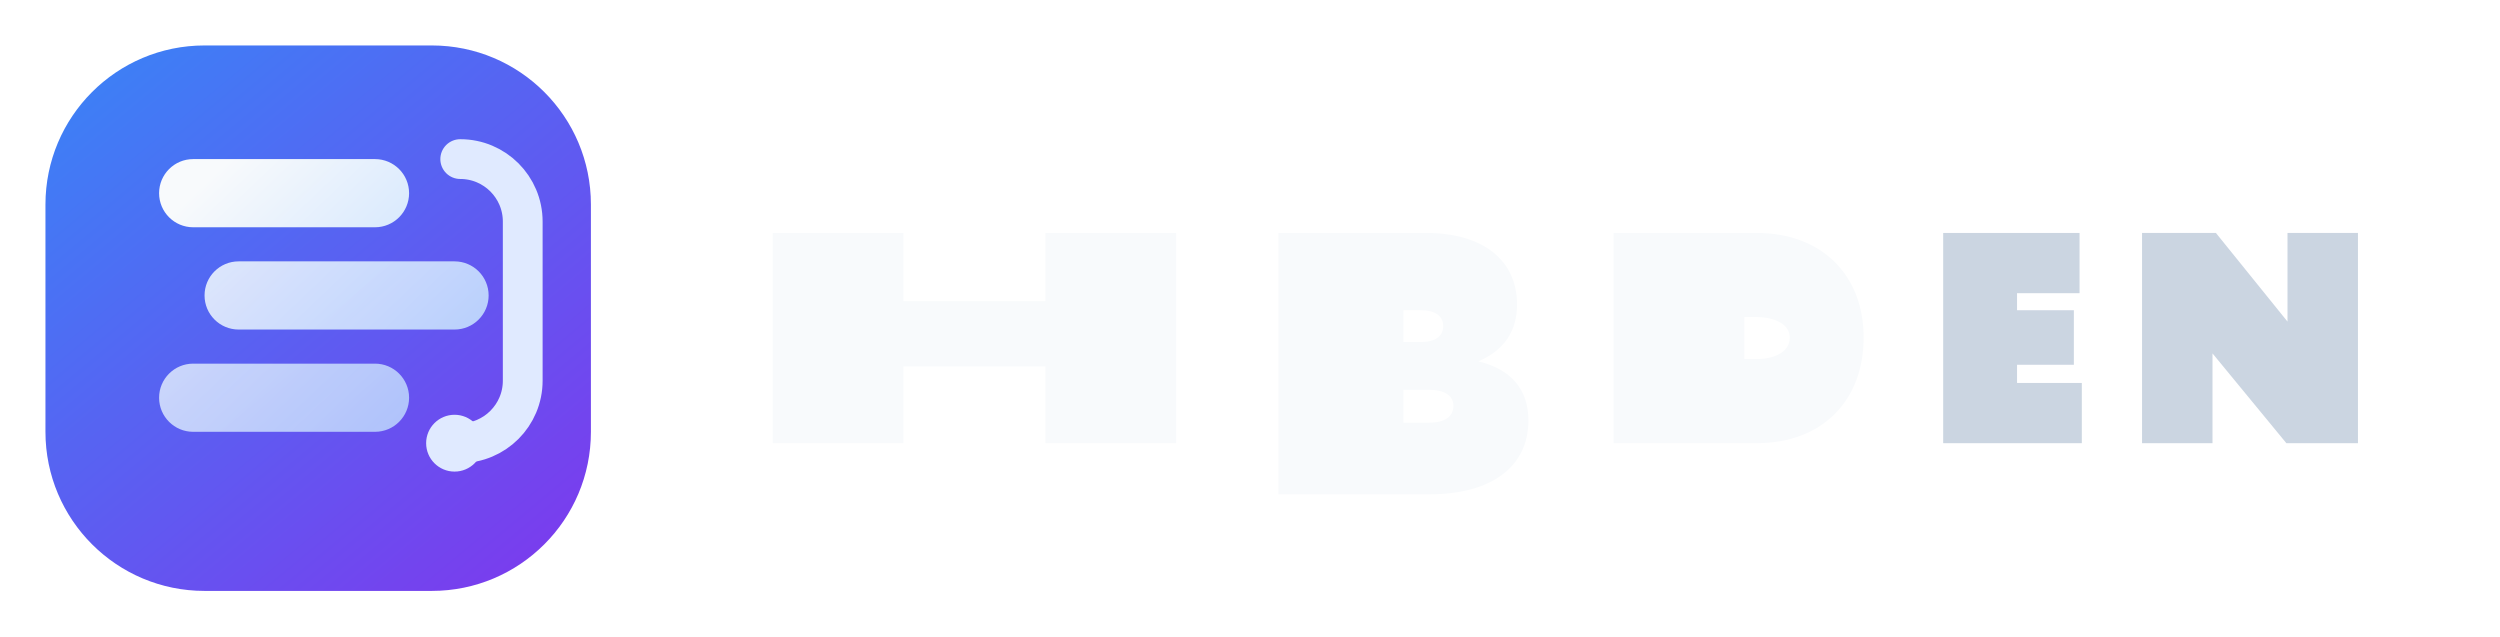
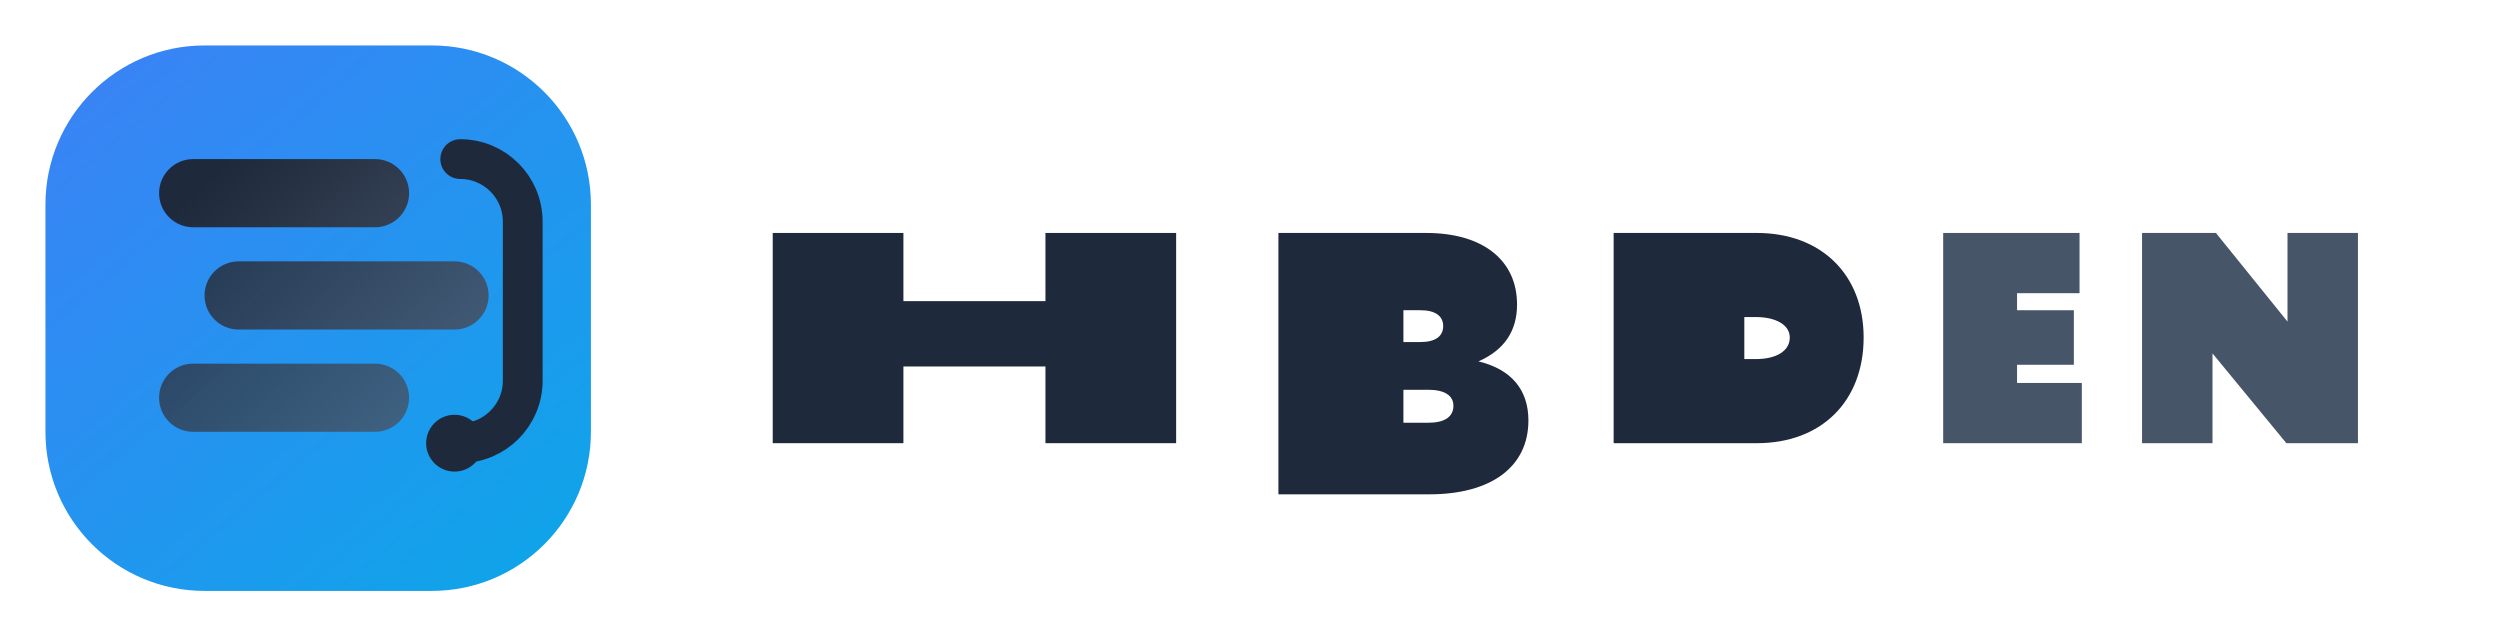
<svg xmlns="http://www.w3.org/2000/svg" viewBox="0 0 220 56" fill="none">
  <defs>
    <linearGradient id="badge" x1="8" y1="4" x2="48" y2="52" gradientUnits="userSpaceOnUse">
      <stop stop-color="#3B82F6" />
-       <stop offset="1" stop-color="#7C3AED" />
+       <stop offset="1" stop-color="#0EA5E9" />
    </linearGradient>
    <linearGradient id="stack" x1="18" y1="16" x2="37" y2="36" gradientUnits="userSpaceOnUse">
-       <stop stop-color="#F8FAFC" />
-       <stop offset="1" stop-color="#BFDBFE" />
+       <stop stop-color="#1E293B" />
+       <stop offset="1" stop-color="#475569" />
    </linearGradient>
  </defs>
  <rect x="4" y="4" width="48" height="48" rx="14" fill="url(#badge)" />
  <rect x="14" y="14" width="22" height="6" rx="3" fill="url(#stack)" />
  <rect x="18" y="23" width="25" height="6" rx="3" fill="url(#stack)" fill-opacity="0.9" />
  <rect x="14" y="32" width="22" height="6" rx="3" fill="url(#stack)" fill-opacity="0.82" />
-   <path d="M40.5 14C43.538 14 46 16.462 46 19.5V33.5C46 36.538 43.538 39 40.5 39" stroke="#E0EAFF" stroke-width="3.5" stroke-linecap="round" />
-   <circle cx="40" cy="39" r="2.5" fill="#E0EAFF" />
-   <path d="M68 20.5H79.5V26.5H92V20.5H103.5V39H92V32.25H79.5V39H68V20.5Z" fill="#F8FAFC" />
-   <path d="M112.5 39V20.5H125.5C130.5 20.5 133.5 22.9 133.5 26.8C133.5 29.1 132.4 30.8 130.1 31.8C133 32.5 134.5 34.3 134.5 37C134.5 41.1 131.2 43.5 125.8 43.5H112.5V39ZM123.5 27.3V30.1H125C126.3 30.1 127 29.6 127 28.7C127 27.8 126.3 27.3 125 27.3H123.5ZM123.5 34.3V37.2H125.7C127.1 37.2 127.9 36.7 127.9 35.7C127.9 34.8 127.1 34.3 125.7 34.3H123.5Z" fill="#F8FAFC" />
-   <path d="M142 39V20.5H154.6C160.3 20.5 164 24.2 164 29.7C164 35.3 160.3 39 154.6 39H142ZM153.5 27.9V31.6H154.5C156.3 31.6 157.5 30.9 157.5 29.7C157.5 28.6 156.3 27.9 154.5 27.9H153.5Z" fill="#F8FAFC" />
-   <path d="M171 39V20.5H183V25.8H177.5V27.3H182.5V32.1H177.5V33.7H183.2V39H171Z" fill="#CBD5E1" />
-   <path d="M188.5 39V20.5H195L201.3 28.3V20.5H207.5V39H201.2L194.7 31.1V39H188.5Z" fill="#CBD5E1" />
+   <path d="M40.5 14C43.538 14 46 16.462 46 19.5V33.5C46 36.538 43.538 39 40.5 39" stroke="#1E293B" stroke-width="3.5" stroke-linecap="round" />
+   <circle cx="40" cy="39" r="2.5" fill="#1E293B" />
+   <path d="M68 20.5H79.5V26.5H92V20.5H103.5V39H92V32.25H79.5V39H68V20.5Z" fill="#1E293B" />
+   <path d="M112.5 39V20.5H125.5C130.5 20.5 133.5 22.9 133.5 26.8C133.5 29.1 132.4 30.8 130.1 31.8C133 32.5 134.5 34.3 134.5 37C134.5 41.1 131.2 43.5 125.8 43.5H112.5V39ZM123.5 27.3V30.1H125C126.3 30.1 127 29.6 127 28.7C127 27.8 126.3 27.3 125 27.3H123.5ZM123.5 34.3V37.2H125.7C127.1 37.2 127.9 36.7 127.9 35.7C127.9 34.8 127.1 34.3 125.7 34.3H123.5Z" fill="#1E293B" />
+   <path d="M142 39V20.5H154.6C160.3 20.5 164 24.2 164 29.7C164 35.3 160.3 39 154.6 39H142ZM153.5 27.9V31.6H154.5C156.3 31.6 157.5 30.9 157.5 29.7C157.5 28.6 156.3 27.9 154.5 27.9H153.5Z" fill="#1E293B" />
+   <path d="M171 39V20.5H183V25.8H177.5V27.3H182.5V32.1H177.5V33.7H183.2V39H171Z" fill="#475569" />
+   <path d="M188.5 39V20.5H195L201.3 28.3V20.5H207.5V39H201.2L194.7 31.1V39H188.5Z" fill="#475569" />
</svg>
